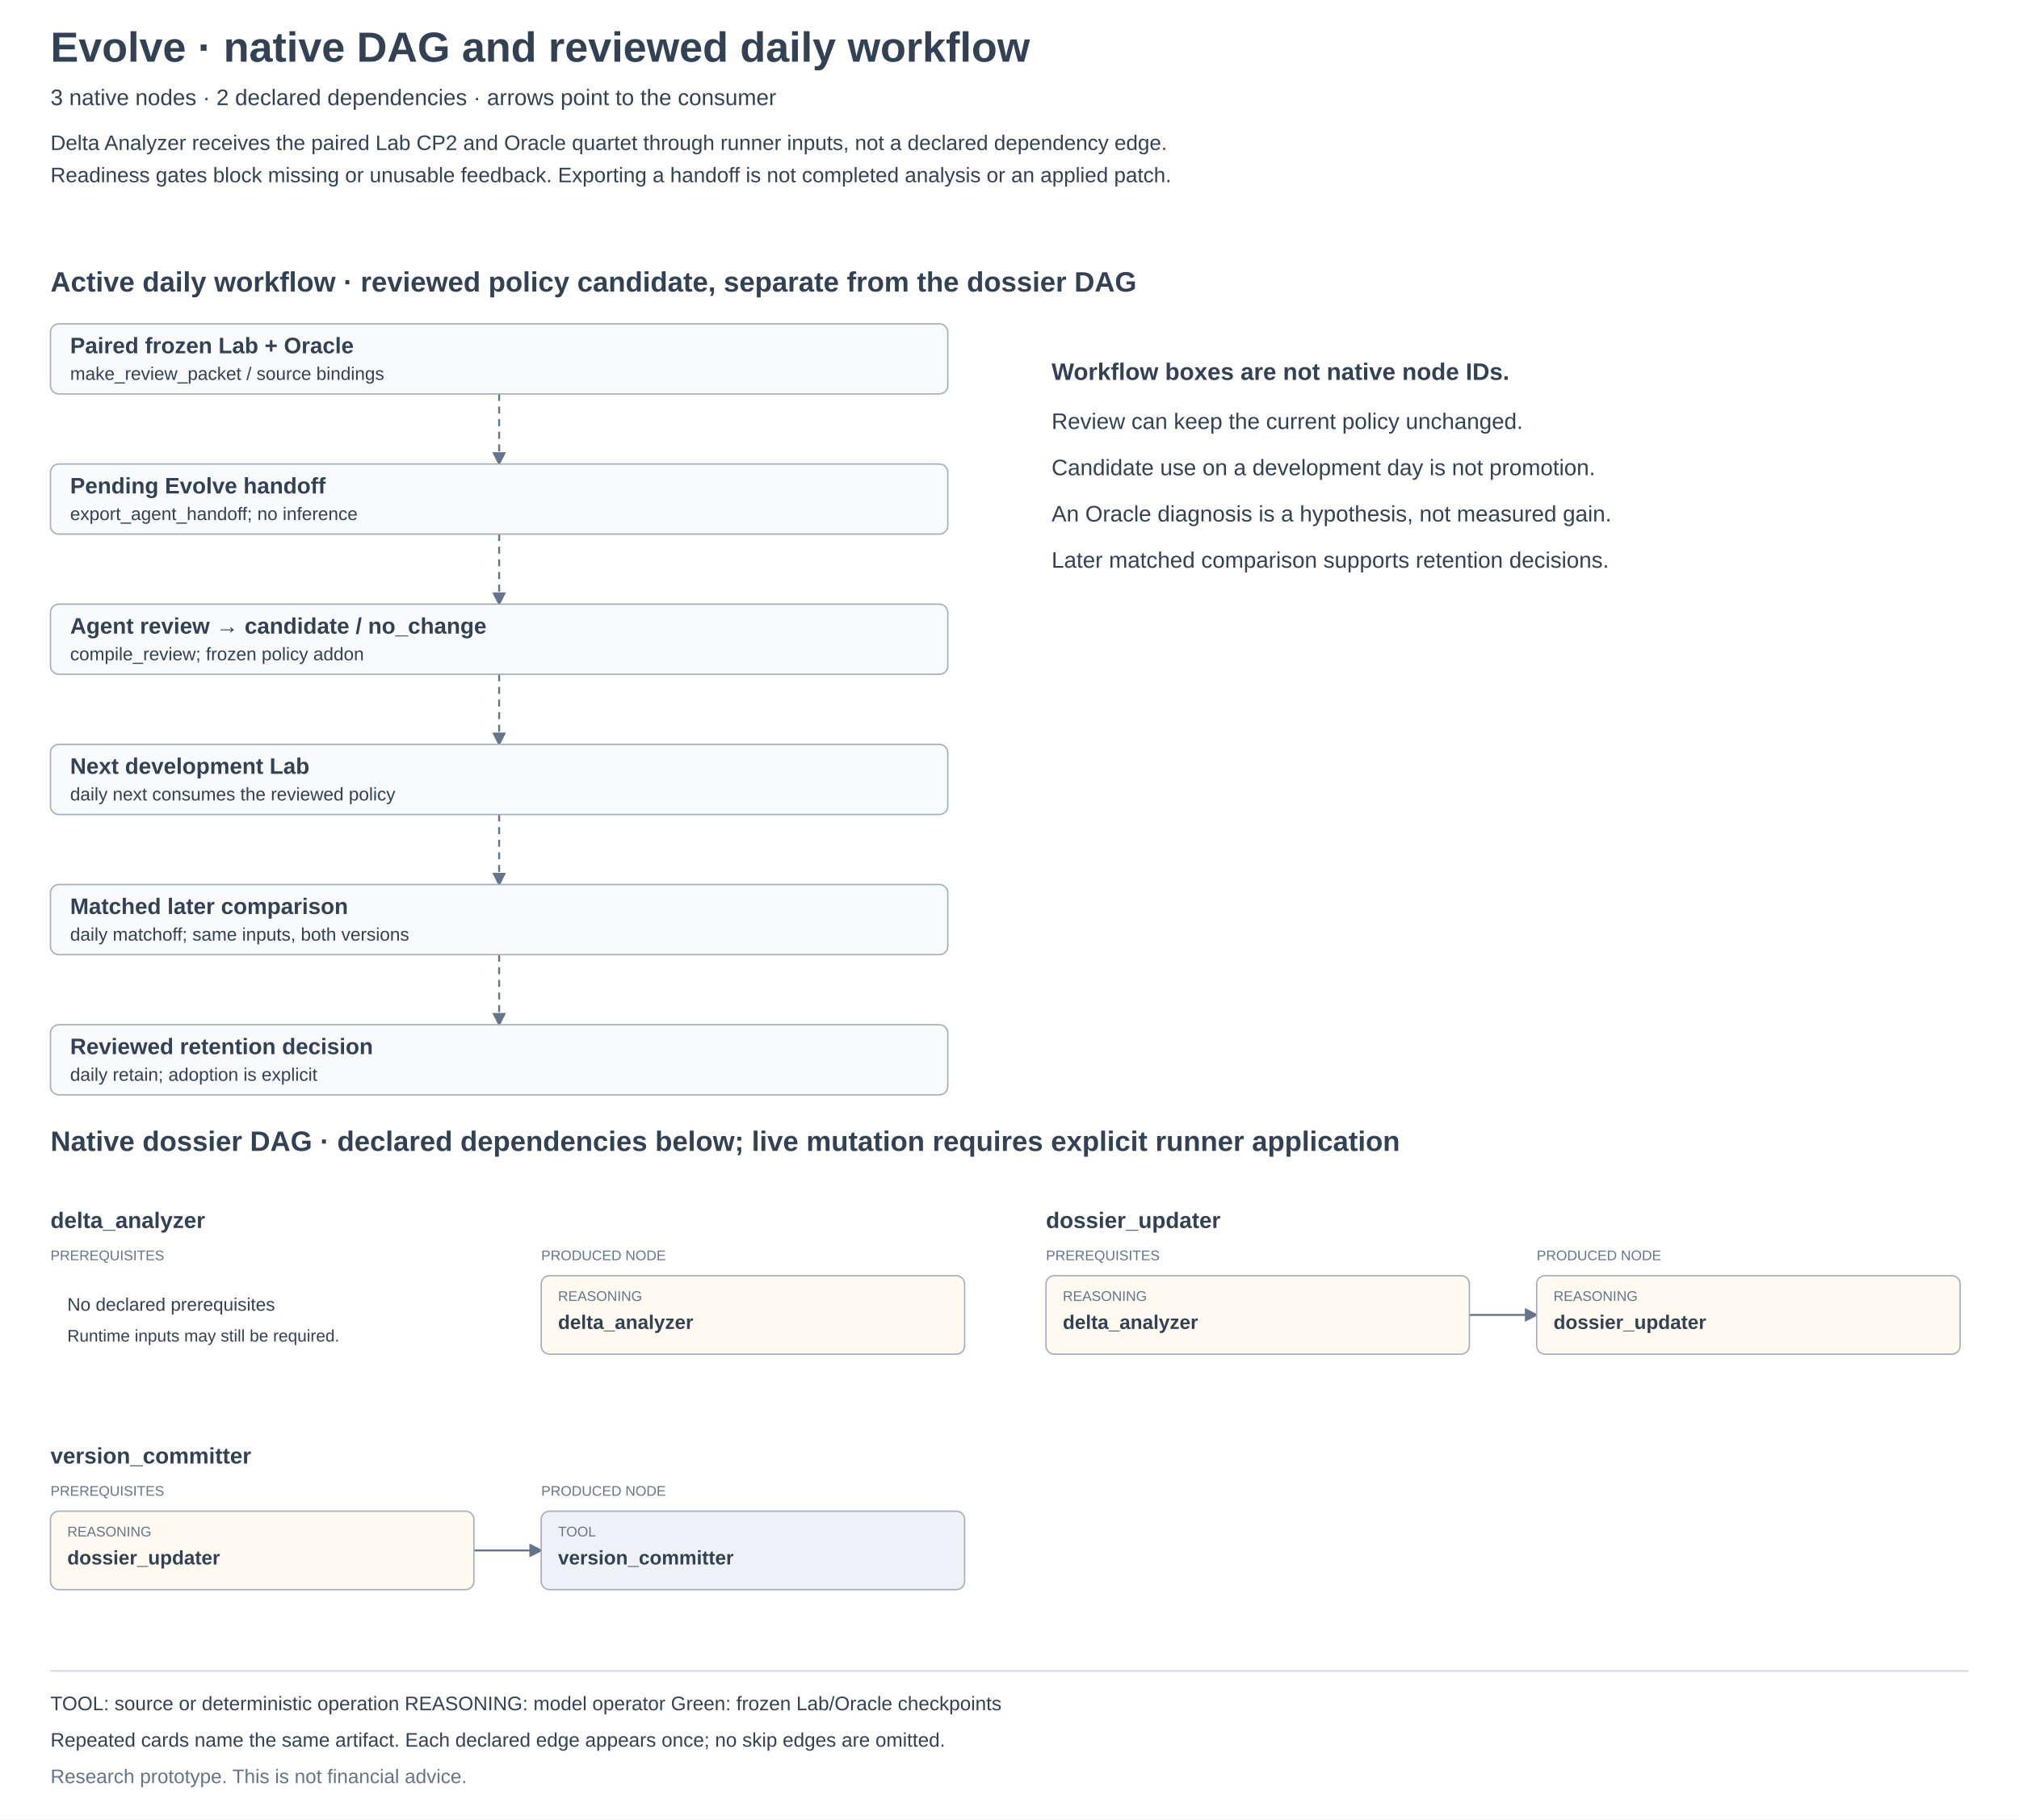
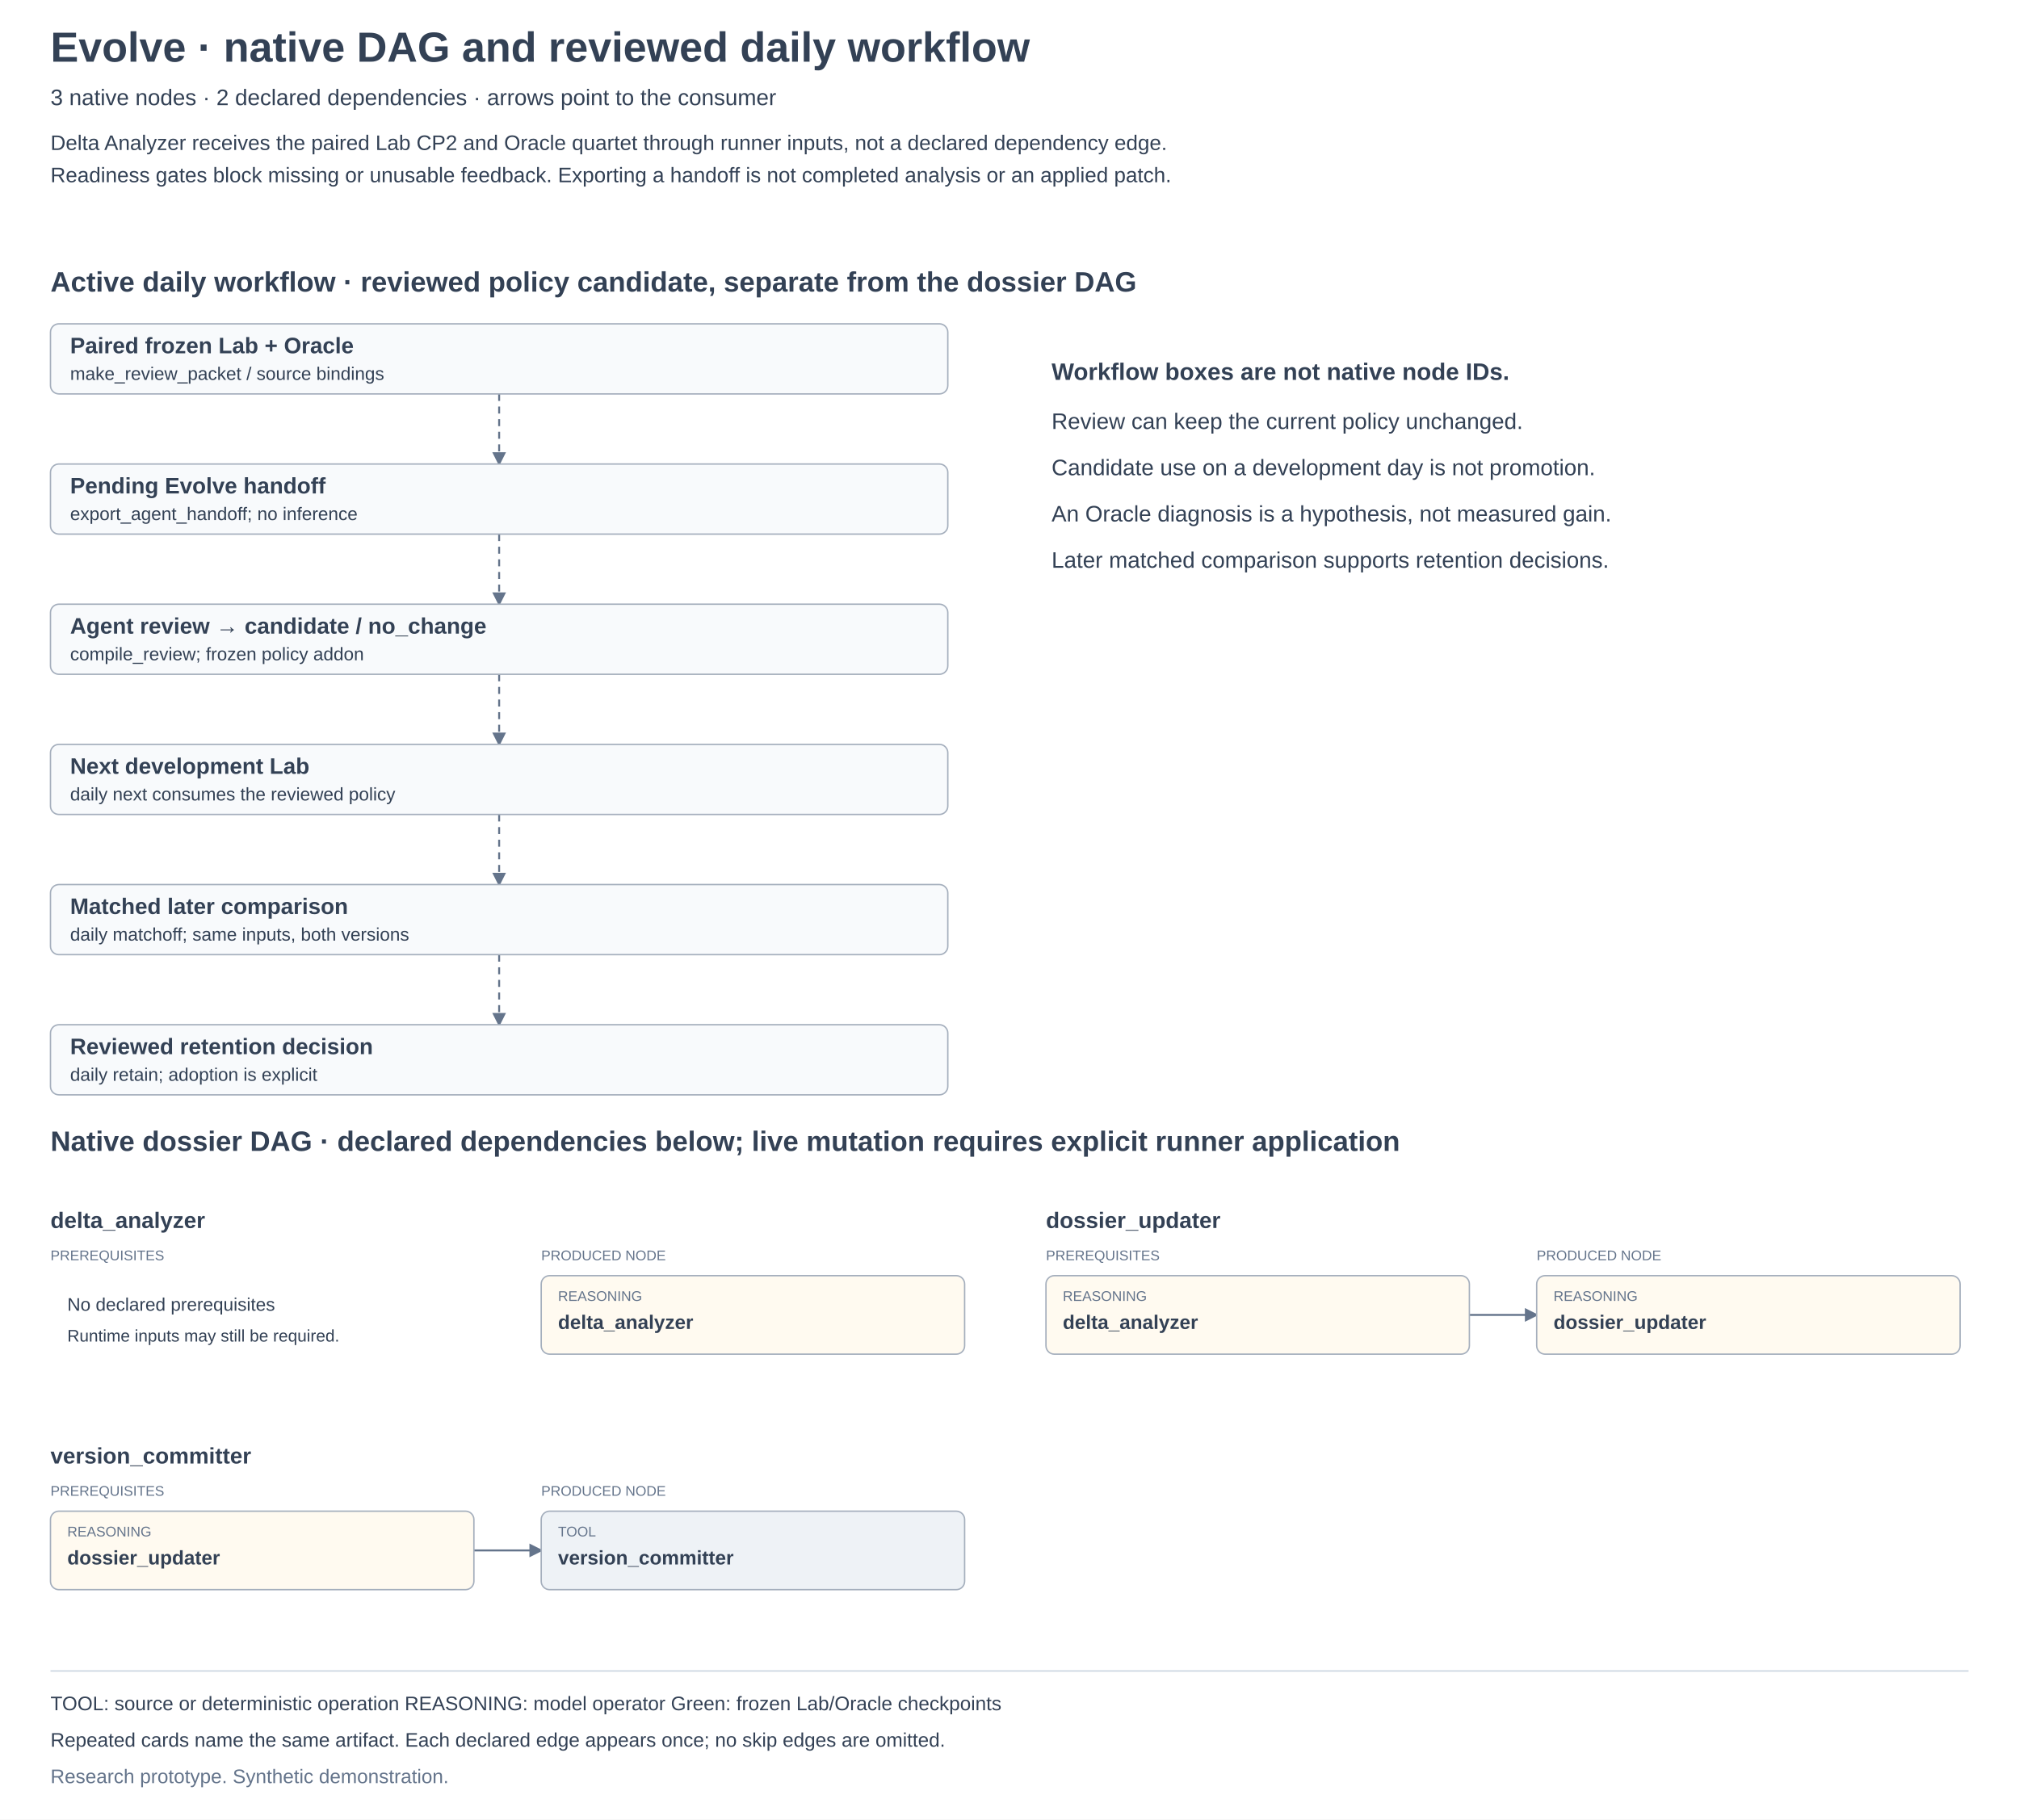
<svg xmlns="http://www.w3.org/2000/svg" width="1440" height="1298" viewBox="0 0 1440 1298" role="img" aria-labelledby="evolve-detail-title evolve-detail-desc">
  <defs>
    <marker id="arrow" markerWidth="7" markerHeight="7" refX="6" refY="3.5" orient="auto">
      <path d="M 0 0 L 7 3.5 L 0 7 Z" fill="#64748b" />
    </marker>
  </defs>
  <style>text{font-family:Arial,Helvetica,sans-serif}.dependency{fill:none;stroke:#64748b;stroke-width:1.4}.dependency:hover{stroke:#145b48;stroke-width:3}</style>
  <rect width="1440" height="1298" fill="#ffffff" />
  <text x="36" y="44" font-size="30" font-weight="600" fill="#334155">Evolve · native DAG and reviewed daily workflow</text>
  <text x="36" y="75" font-size="16" font-weight="normal" fill="#334155">3 native nodes · 2 declared dependencies · arrows point to the consumer</text>
  <text x="36" y="107" font-size="15" font-weight="normal" fill="#334155">Delta Analyzer receives the paired Lab CP2 and Oracle quartet through runner inputs, not a declared dependency edge.</text>
  <text x="36" y="130" font-size="15" font-weight="normal" fill="#334155">Readiness gates block missing or unusable feedback. Exporting a handoff is not completed analysis or an applied patch.</text>
  <text x="36" y="208" font-size="20" font-weight="600" fill="#334155">Active daily workflow · reviewed policy candidate, separate from the dossier DAG</text>
  <path d="M 356 281 V 331" class="dependency" stroke-dasharray="5 4" marker-end="url(#arrow)" />
  <path d="M 356 381 V 431" class="dependency" stroke-dasharray="5 4" marker-end="url(#arrow)" />
  <path d="M 356 481 V 531" class="dependency" stroke-dasharray="5 4" marker-end="url(#arrow)" />
  <path d="M 356 581 V 631" class="dependency" stroke-dasharray="5 4" marker-end="url(#arrow)" />
  <path d="M 356 681 V 731" class="dependency" stroke-dasharray="5 4" marker-end="url(#arrow)" />
  <rect x="36" y="231" width="640" height="50" rx="6" fill="#f8fafc" stroke="#a5afbd" />
  <text x="50" y="252" font-size="16" font-weight="600" fill="#334155">Paired frozen Lab + Oracle</text>
  <text x="50" y="271" font-size="13" font-weight="normal" fill="#334155">make_review_packet / source bindings</text>
  <rect x="36" y="331" width="640" height="50" rx="6" fill="#f8fafc" stroke="#a5afbd" />
  <text x="50" y="352" font-size="16" font-weight="600" fill="#334155">Pending Evolve handoff</text>
  <text x="50" y="371" font-size="13" font-weight="normal" fill="#334155">export_agent_handoff; no inference</text>
  <rect x="36" y="431" width="640" height="50" rx="6" fill="#f8fafc" stroke="#a5afbd" />
  <text x="50" y="452" font-size="16" font-weight="600" fill="#334155">Agent review → candidate / no_change</text>
  <text x="50" y="471" font-size="13" font-weight="normal" fill="#334155">compile_review; frozen policy addon</text>
  <rect x="36" y="531" width="640" height="50" rx="6" fill="#f8fafc" stroke="#a5afbd" />
  <text x="50" y="552" font-size="16" font-weight="600" fill="#334155">Next development Lab</text>
  <text x="50" y="571" font-size="13" font-weight="normal" fill="#334155">daily next consumes the reviewed policy</text>
  <rect x="36" y="631" width="640" height="50" rx="6" fill="#f8fafc" stroke="#a5afbd" />
  <text x="50" y="652" font-size="16" font-weight="600" fill="#334155">Matched later comparison</text>
  <text x="50" y="671" font-size="13" font-weight="normal" fill="#334155">daily matchoff; same inputs, both versions</text>
  <rect x="36" y="731" width="640" height="50" rx="6" fill="#f8fafc" stroke="#a5afbd" />
  <text x="50" y="752" font-size="16" font-weight="600" fill="#334155">Reviewed retention decision</text>
  <text x="50" y="771" font-size="13" font-weight="normal" fill="#334155">daily retain; adoption is explicit</text>
  <text x="750" y="271" font-size="17" font-weight="600" fill="#334155">Workflow boxes are not native node IDs.</text>
  <text x="750" y="306" font-size="16" font-weight="normal" fill="#334155">Review can keep the current policy unchanged.</text>
  <text x="750" y="339" font-size="16" font-weight="normal" fill="#334155">Candidate use on a development day is not promotion.</text>
  <text x="750" y="372" font-size="16" font-weight="normal" fill="#334155">An Oracle diagnosis is a hypothesis, not measured gain.</text>
  <text x="750" y="405" font-size="16" font-weight="normal" fill="#334155">Later matched comparison supports retention decisions.</text>
  <text x="36" y="821" font-size="20" font-weight="600" fill="#334155">Native dossier DAG · declared dependencies below; live mutation requires explicit runner application</text>
  <text x="36" y="876" font-size="16" font-weight="600" fill="#334155">delta_analyzer</text>
  <text x="36" y="899" font-size="10" font-weight="normal" fill="#64748b">PREREQUISITES</text>
  <text x="386" y="899" font-size="10" font-weight="normal" fill="#64748b">PRODUCED NODE</text>
  <g data-node="delta_analyzer">
    <rect x="386" y="910" width="302" height="56" rx="6" fill="#fffaf0" stroke="#a5afbd" />
    <text x="398" y="928" font-size="10" font-weight="normal" fill="#64748b">REASONING</text>
    <text x="398" y="948.0" font-size="14" font-weight="600" fill="#334155">delta_analyzer</text>
  </g>
  <text x="48" y="935" font-size="13" font-weight="normal" fill="#334155">No declared prerequisites</text>
  <text x="48" y="957" font-size="12" font-weight="normal" fill="#334155">Runtime inputs may still be required.</text>
  <text x="746" y="876" font-size="16" font-weight="600" fill="#334155">dossier_updater</text>
  <text x="746" y="899" font-size="10" font-weight="normal" fill="#64748b">PREREQUISITES</text>
  <text x="1096" y="899" font-size="10" font-weight="normal" fill="#64748b">PRODUCED NODE</text>
  <path data-from="delta_analyzer" data-to="dossier_updater" d="M 1048 938 H 1096" class="dependency" marker-end="url(#arrow)" />
  <g data-node="delta_analyzer">
    <rect x="746" y="910" width="302" height="56" rx="6" fill="#fffaf0" stroke="#a5afbd" />
    <text x="758" y="928" font-size="10" font-weight="normal" fill="#64748b">REASONING</text>
    <text x="758" y="948.0" font-size="14" font-weight="600" fill="#334155">delta_analyzer</text>
  </g>
  <g data-node="dossier_updater">
    <rect x="1096" y="910" width="302" height="56" rx="6" fill="#fffaf0" stroke="#a5afbd" />
    <text x="1108" y="928" font-size="10" font-weight="normal" fill="#64748b">REASONING</text>
    <text x="1108" y="948.0" font-size="14" font-weight="600" fill="#334155">dossier_updater</text>
  </g>
  <text x="36" y="1044" font-size="16" font-weight="600" fill="#334155">version_committer</text>
  <text x="36" y="1067" font-size="10" font-weight="normal" fill="#64748b">PREREQUISITES</text>
  <text x="386" y="1067" font-size="10" font-weight="normal" fill="#64748b">PRODUCED NODE</text>
  <path data-from="dossier_updater" data-to="version_committer" d="M 338 1106 H 386" class="dependency" marker-end="url(#arrow)" />
  <g data-node="dossier_updater">
    <rect x="36" y="1078" width="302" height="56" rx="6" fill="#fffaf0" stroke="#a5afbd" />
    <text x="48" y="1096" font-size="10" font-weight="normal" fill="#64748b">REASONING</text>
    <text x="48" y="1116.0" font-size="14" font-weight="600" fill="#334155">dossier_updater</text>
  </g>
  <g data-node="version_committer">
    <rect x="386" y="1078" width="302" height="56" rx="6" fill="#eef2f6" stroke="#a5afbd" />
    <text x="398" y="1096" font-size="10" font-weight="normal" fill="#64748b">TOOL</text>
    <text x="398" y="1116.0" font-size="14" font-weight="600" fill="#334155">version_committer</text>
  </g>
  <path d="M 36 1192 H 1404" stroke="#cbd5e1" />
  <text x="36" y="1220" font-size="14" font-weight="normal" fill="#334155">TOOL: source or deterministic operation     REASONING: model operator     Green: frozen Lab/Oracle checkpoints</text>
  <text x="36" y="1246" font-size="14" font-weight="normal" fill="#334155">Repeated cards name the same artifact. Each declared edge appears once; no skip edges are omitted.</text>
-   <text x="36" y="1272" font-size="14" font-weight="normal" fill="#64748b">Research prototype. This is not financial advice.</text>
+   <text x="36" y="1272" font-size="14" font-weight="normal" fill="#64748b">Research prototype. Synthetic demonstration.</text>
</svg>
